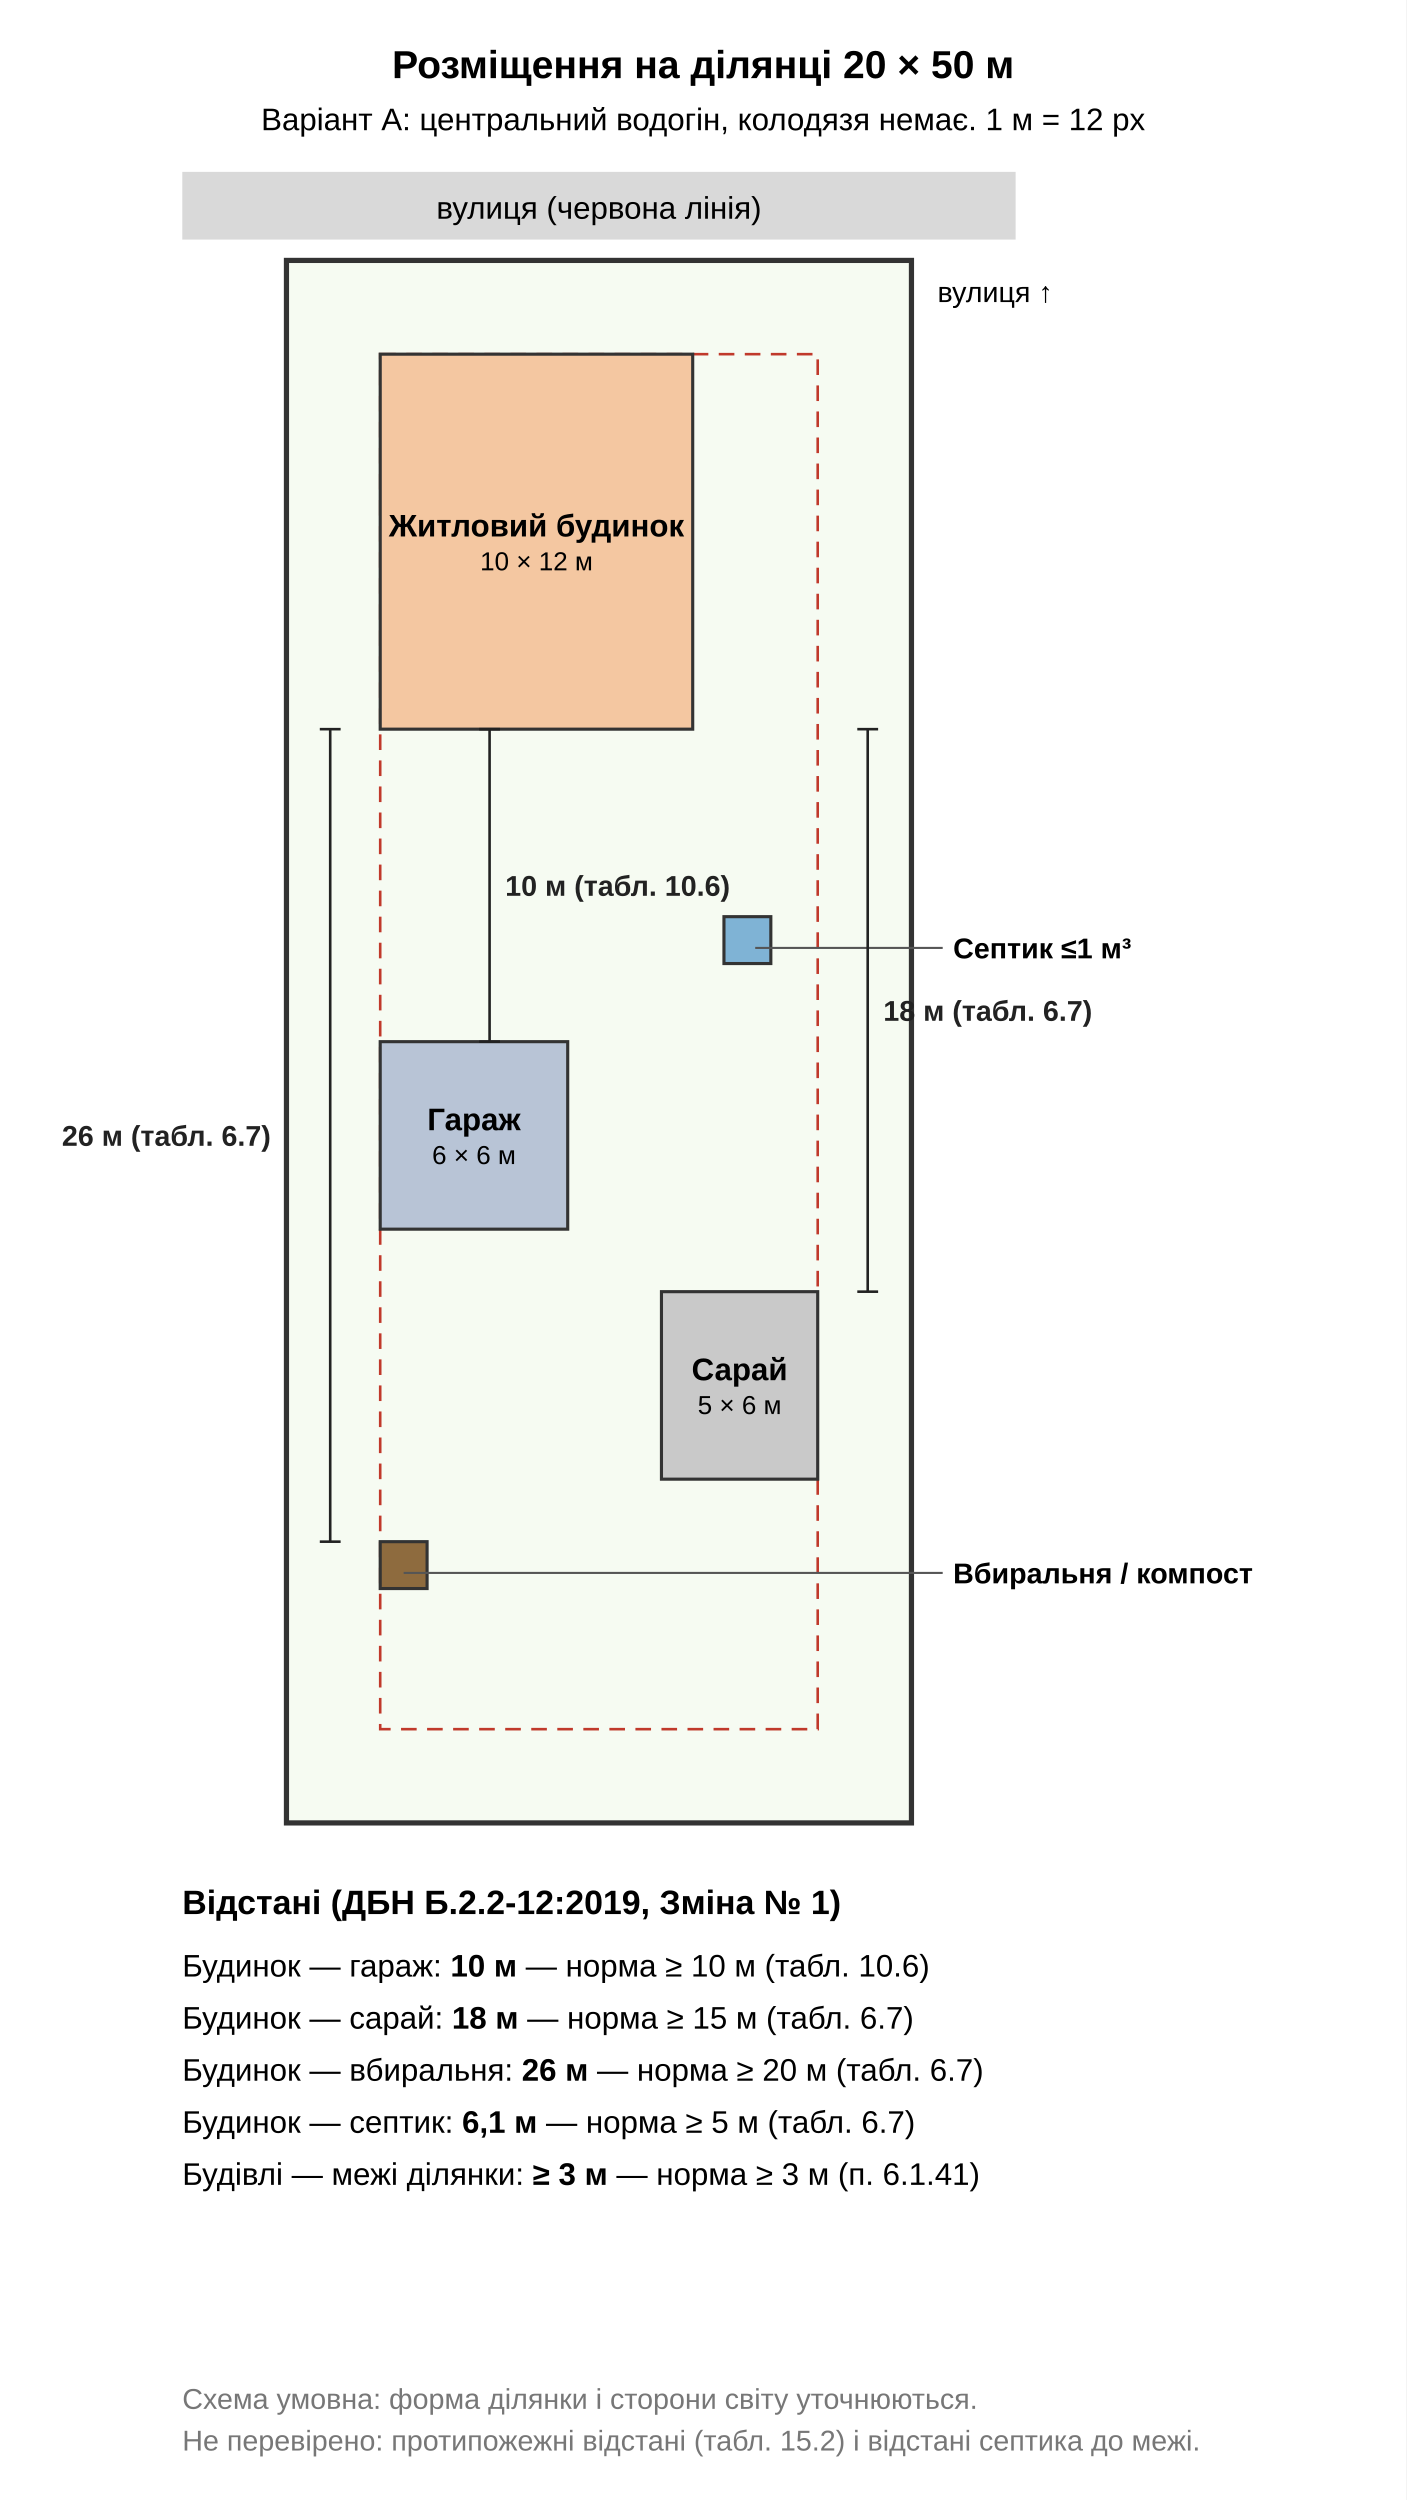
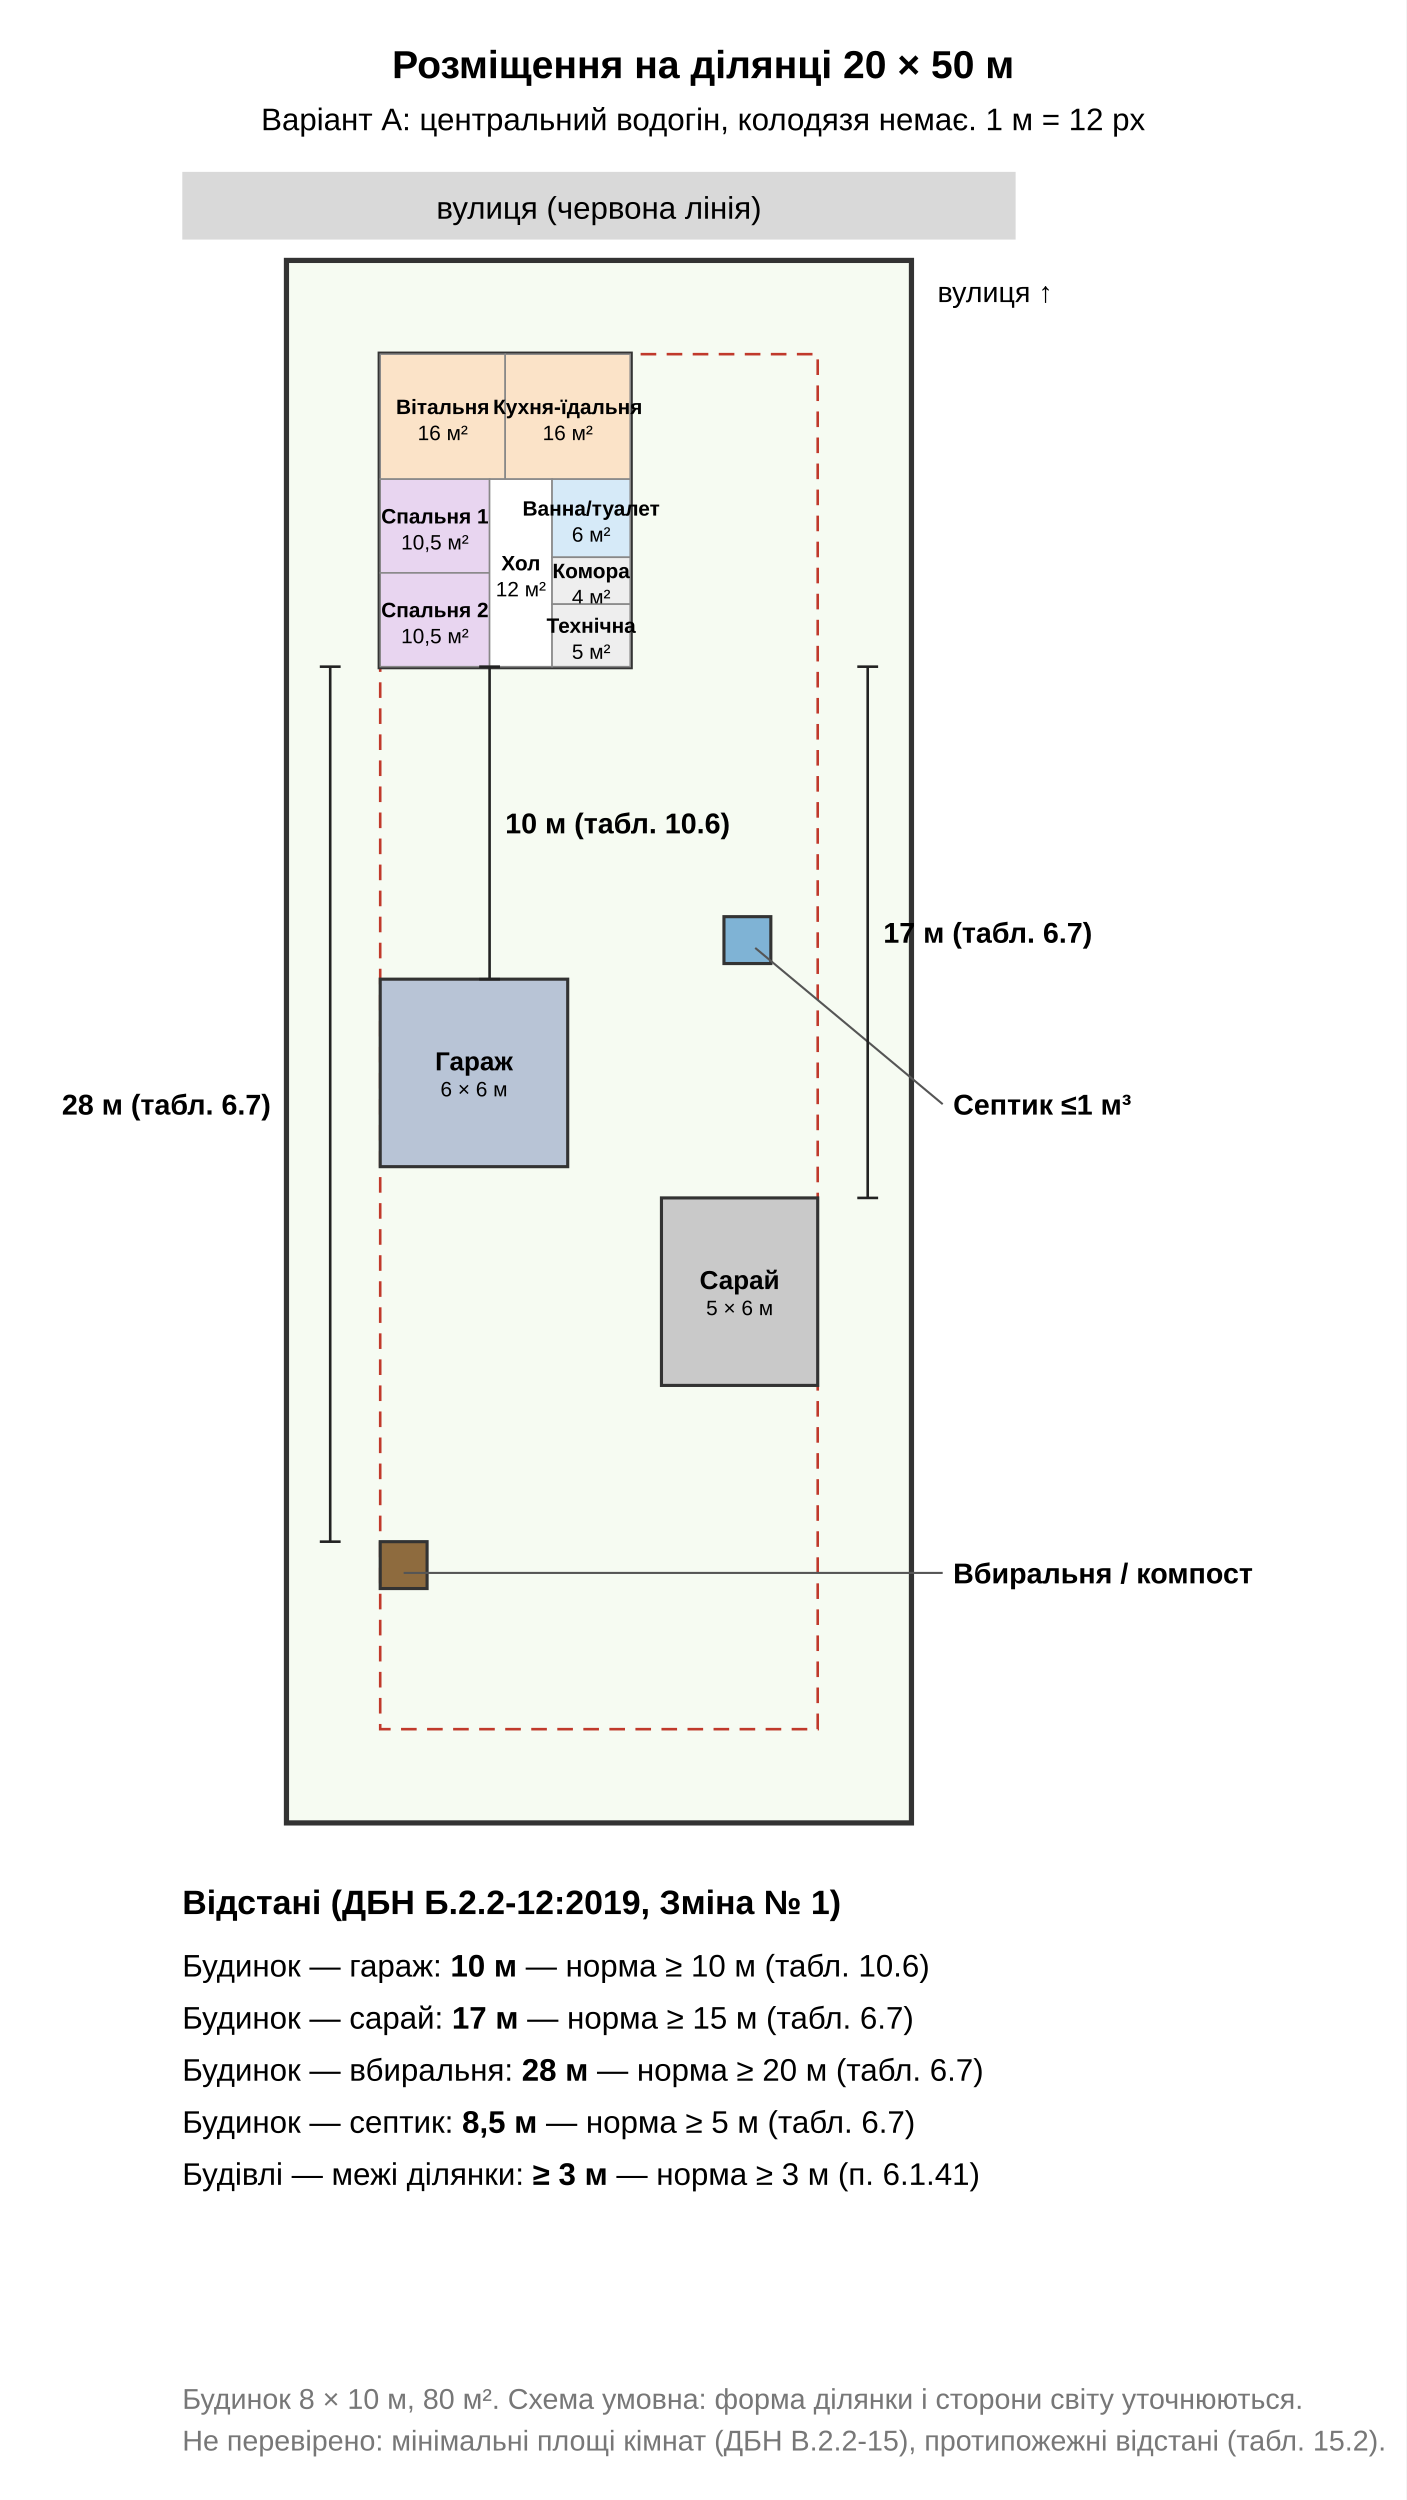
<svg xmlns="http://www.w3.org/2000/svg" viewBox="0 0 540 960" width="540" height="960" font-family="Arial, sans-serif">
  <rect width="540" height="960" fill="#ffffff" />
  <text x="270" y="30" text-anchor="middle" font-size="15" font-weight="bold">Розміщення на ділянці 20 × 50 м</text>
  <text x="270" y="50" text-anchor="middle" font-size="12">Варіант A: центральний водогін, колодязя немає. 1 м = 12 px</text>
  <rect x="70" y="66" width="320" height="26" fill="#d9d9d9" />
  <text x="230.0" y="84" text-anchor="middle" font-size="12">вулиця (червона лінія)</text>
  <rect x="110" y="100" width="240" height="600" fill="#f6fbf2" stroke="#333" stroke-width="2" />
  <rect x="146" y="136" width="168" height="528" fill="none" stroke="#c0392b" stroke-dasharray="6 4" />
  <text x="150" y="150" font-size="10" fill="#c0392b">лінія відступу 3 м</text>
-   <rect x="146" y="136" width="120" height="144" fill="#f4c7a1" stroke="#333" stroke-width="1.2" />
-   <text x="206.0" y="206.0" text-anchor="middle" font-size="12" font-weight="bold">Житловий будинок</text>
-   <text x="206.0" y="219.0" text-anchor="middle" font-size="10">10 × 12 м</text>
-   <rect x="146" y="400" width="72" height="72" fill="#b8c4d6" stroke="#333" stroke-width="1.2" />
-   <text x="182.0" y="434.0" text-anchor="middle" font-size="12" font-weight="bold">Гараж</text>
-   <text x="182.0" y="447.0" text-anchor="middle" font-size="10">6 × 6 м</text>
-   <rect x="254" y="496" width="60" height="72" fill="#c9c9c9" stroke="#333" stroke-width="1.2" />
-   <text x="284.0" y="530.0" text-anchor="middle" font-size="12" font-weight="bold">Сарай</text>
-   <text x="284.0" y="543.0" text-anchor="middle" font-size="10">5 × 6 м</text>
+   <rect x="146" y="136" width="96" height="120" fill="#f4c7a1" stroke="#333" stroke-width="2" />
+   <rect x="146" y="136" width="48" height="48" fill="#fbe3c8" stroke="#888" stroke-width="0.6" />
+   <text x="170.0" y="159.0" text-anchor="middle" font-size="8" font-weight="bold">Вітальня</text>
+   <text x="170.0" y="169.0" text-anchor="middle" font-size="8">16 м²</text>
+   <rect x="194" y="136" width="48" height="48" fill="#fbe3c8" stroke="#888" stroke-width="0.6" />
+   <text x="218.0" y="159.0" text-anchor="middle" font-size="8" font-weight="bold">Кухня-їдальня</text>
+   <text x="218.0" y="169.0" text-anchor="middle" font-size="8">16 м²</text>
+   <rect x="146" y="184" width="42.0" height="36" fill="#e8d5f0" stroke="#888" stroke-width="0.6" />
+   <text x="167.0" y="201.0" text-anchor="middle" font-size="8" font-weight="bold">Спальня 1</text>
+   <text x="167.0" y="211.0" text-anchor="middle" font-size="8">10,5 м²</text>
+   <rect x="146" y="220" width="42.0" height="36" fill="#e8d5f0" stroke="#888" stroke-width="0.6" />
+   <text x="167.0" y="237.0" text-anchor="middle" font-size="8" font-weight="bold">Спальня 2</text>
+   <text x="167.0" y="247.0" text-anchor="middle" font-size="8">10,5 м²</text>
+   <rect x="188.0" y="184" width="24.0" height="72" fill="#ffffff" stroke="#888" stroke-width="0.6" />
+   <text x="200.0" y="219.0" text-anchor="middle" font-size="8" font-weight="bold">Хол</text>
+   <text x="200.0" y="229.0" text-anchor="middle" font-size="8">12 м²</text>
+   <rect x="212.0" y="184" width="30.0" height="30.0" fill="#d6eaf8" stroke="#888" stroke-width="0.6" />
+   <text x="227.0" y="198.0" text-anchor="middle" font-size="8" font-weight="bold">Ванна/туалет</text>
+   <text x="227.0" y="208.0" text-anchor="middle" font-size="8">6 м²</text>
+   <rect x="212.0" y="214.0" width="30.0" height="18.0" fill="#eeeeee" stroke="#888" stroke-width="0.6" />
+   <text x="227.0" y="222.0" text-anchor="middle" font-size="8" font-weight="bold">Комора</text>
+   <text x="227.0" y="232.0" text-anchor="middle" font-size="8">4 м²</text>
+   <rect x="212.0" y="232" width="30.0" height="24" fill="#eeeeee" stroke="#888" stroke-width="0.6" />
+   <text x="227.0" y="243.0" text-anchor="middle" font-size="8" font-weight="bold">Технічна</text>
+   <text x="227.0" y="253.0" text-anchor="middle" font-size="8">5 м²</text>
+   <text x="194.0" y="199.0" text-anchor="middle" font-size="1" font-weight="bold" />
+   <rect x="146" y="376" width="72" height="72" fill="#b8c4d6" stroke="#333" stroke-width="1.2" />
+   <text x="182.0" y="411.0" text-anchor="middle" font-size="10" font-weight="bold">Гараж</text>
+   <text x="182.0" y="421.0" text-anchor="middle" font-size="8">6 × 6 м</text>
+   <rect x="254" y="460" width="60" height="72" fill="#c9c9c9" stroke="#333" stroke-width="1.2" />
+   <text x="284.0" y="495.0" text-anchor="middle" font-size="10" font-weight="bold">Сарай</text>
+   <text x="284.0" y="505.0" text-anchor="middle" font-size="8">5 × 6 м</text>
  <rect x="146" y="592" width="18.0" height="18.0" fill="#8e6b3e" stroke="#333" stroke-width="1.2" />
-   <text x="155.0" y="599.0" text-anchor="middle" font-size="12" font-weight="bold" />
  <rect x="278" y="352" width="18.0" height="18.0" fill="#7fb3d5" stroke="#333" stroke-width="1.2" />
-   <text x="287.0" y="359.0" text-anchor="middle" font-size="12" font-weight="bold" />
  <line x1="155.0" y1="604" x2="362" y2="604" stroke="#555" stroke-width="0.8" />
  <text x="366" y="608" text-anchor="start" font-size="11" font-weight="bold">Вбиральня / компост</text>
-   <line x1="290" y1="364" x2="362" y2="364" stroke="#555" stroke-width="0.8" />
-   <text x="366" y="368" text-anchor="start" font-size="11" font-weight="bold">Септик ≤1 м³</text>
-   <line x1="188.0" y1="280" x2="188.0" y2="400" stroke="#222" />
-   <line x1="184.0" y1="280" x2="192.0" y2="280" stroke="#222" />
-   <line x1="184.0" y1="400" x2="192.0" y2="400" stroke="#222" />
-   <text x="194.0" y="344.0" font-size="11" font-weight="bold" fill="#222">10 м (табл. 10.6)</text>
-   <line x1="333.2" y1="280" x2="333.2" y2="496" stroke="#222" />
-   <line x1="329.2" y1="280" x2="337.2" y2="280" stroke="#222" />
-   <line x1="329.2" y1="496" x2="337.2" y2="496" stroke="#222" />
-   <text x="339.2" y="392.0" font-size="11" font-weight="bold" fill="#222">18 м (табл. 6.7)</text>
-   <line x1="126.8" y1="280" x2="126.8" y2="592" stroke="#222" />
-   <line x1="122.8" y1="280" x2="130.8" y2="280" stroke="#222" />
+   <line x1="290" y1="364" x2="362" y2="424" stroke="#555" stroke-width="0.8" />
+   <text x="366" y="428" text-anchor="start" font-size="11" font-weight="bold">Септик ≤1 м³</text>
+   <line x1="188.0" y1="256" x2="188.0" y2="376" stroke="#222" />
+   <line x1="184.0" y1="256" x2="192.0" y2="256" stroke="#222" />
+   <line x1="184.0" y1="376" x2="192.0" y2="376" stroke="#222" />
+   <text x="194.0" y="320.0" font-size="11" font-weight="bold">10 м (табл. 10.6)</text>
+   <line x1="333.2" y1="256" x2="333.2" y2="460" stroke="#222" />
+   <line x1="329.2" y1="256" x2="337.2" y2="256" stroke="#222" />
+   <line x1="329.2" y1="460" x2="337.2" y2="460" stroke="#222" />
+   <text x="339.2" y="362.0" font-size="11" font-weight="bold">17 м (табл. 6.7)</text>
+   <line x1="126.8" y1="256" x2="126.8" y2="592" stroke="#222" />
+   <line x1="122.8" y1="256" x2="130.8" y2="256" stroke="#222" />
  <line x1="122.8" y1="592" x2="130.8" y2="592" stroke="#222" />
-   <text x="104" y="440.0" text-anchor="end" font-size="11" font-weight="bold" fill="#222">26 м (табл. 6.7)</text>
+   <text x="104" y="428.0" text-anchor="end" font-size="11" font-weight="bold">28 м (табл. 6.7)</text>
  <text x="360" y="116" font-size="11">вулиця ↑</text>
  <text x="70" y="735" font-size="13" font-weight="bold">Відстані (ДБН Б.2.2-12:2019, Зміна № 1)</text>
  <text x="70" y="759" font-size="12">Будинок — гараж: <tspan font-weight="bold">10 м</tspan>  —  норма ≥ 10 м (табл. 10.6)</text>
-   <text x="70" y="779" font-size="12">Будинок — сарай: <tspan font-weight="bold">18 м</tspan>  —  норма ≥ 15 м (табл. 6.7)</text>
-   <text x="70" y="799" font-size="12">Будинок — вбиральня: <tspan font-weight="bold">26 м</tspan>  —  норма ≥ 20 м (табл. 6.7)</text>
-   <text x="70" y="819" font-size="12">Будинок — септик: <tspan font-weight="bold">6,1 м</tspan>  —  норма ≥ 5 м (табл. 6.7)</text>
+   <text x="70" y="779" font-size="12">Будинок — сарай: <tspan font-weight="bold">17 м</tspan>  —  норма ≥ 15 м (табл. 6.7)</text>
+   <text x="70" y="799" font-size="12">Будинок — вбиральня: <tspan font-weight="bold">28 м</tspan>  —  норма ≥ 20 м (табл. 6.7)</text>
+   <text x="70" y="819" font-size="12">Будинок — септик: <tspan font-weight="bold">8,5 м</tspan>  —  норма ≥ 5 м (табл. 6.7)</text>
  <text x="70" y="839" font-size="12">Будівлі — межі ділянки: <tspan font-weight="bold">≥ 3 м</tspan>  —  норма ≥ 3 м (п. 6.1.41)</text>
-   <text x="70" y="925" font-size="11" fill="#777">Схема умовна: форма ділянки і сторони світу уточнюються.</text>
-   <text x="70" y="941" font-size="11" fill="#777">Не перевірено: протипожежні відстані (табл. 15.2) і відстані септика до межі.</text>
+   <text x="70" y="925" font-size="11" fill="#777">Будинок 8 × 10 м, 80 м². Схема умовна: форма ділянки і сторони світу уточнюються.</text>
+   <text x="70" y="941" font-size="11" fill="#777">Не перевірено: мінімальні площі кімнат (ДБН В.2.2-15), протипожежні відстані (табл. 15.2).</text>
</svg>
